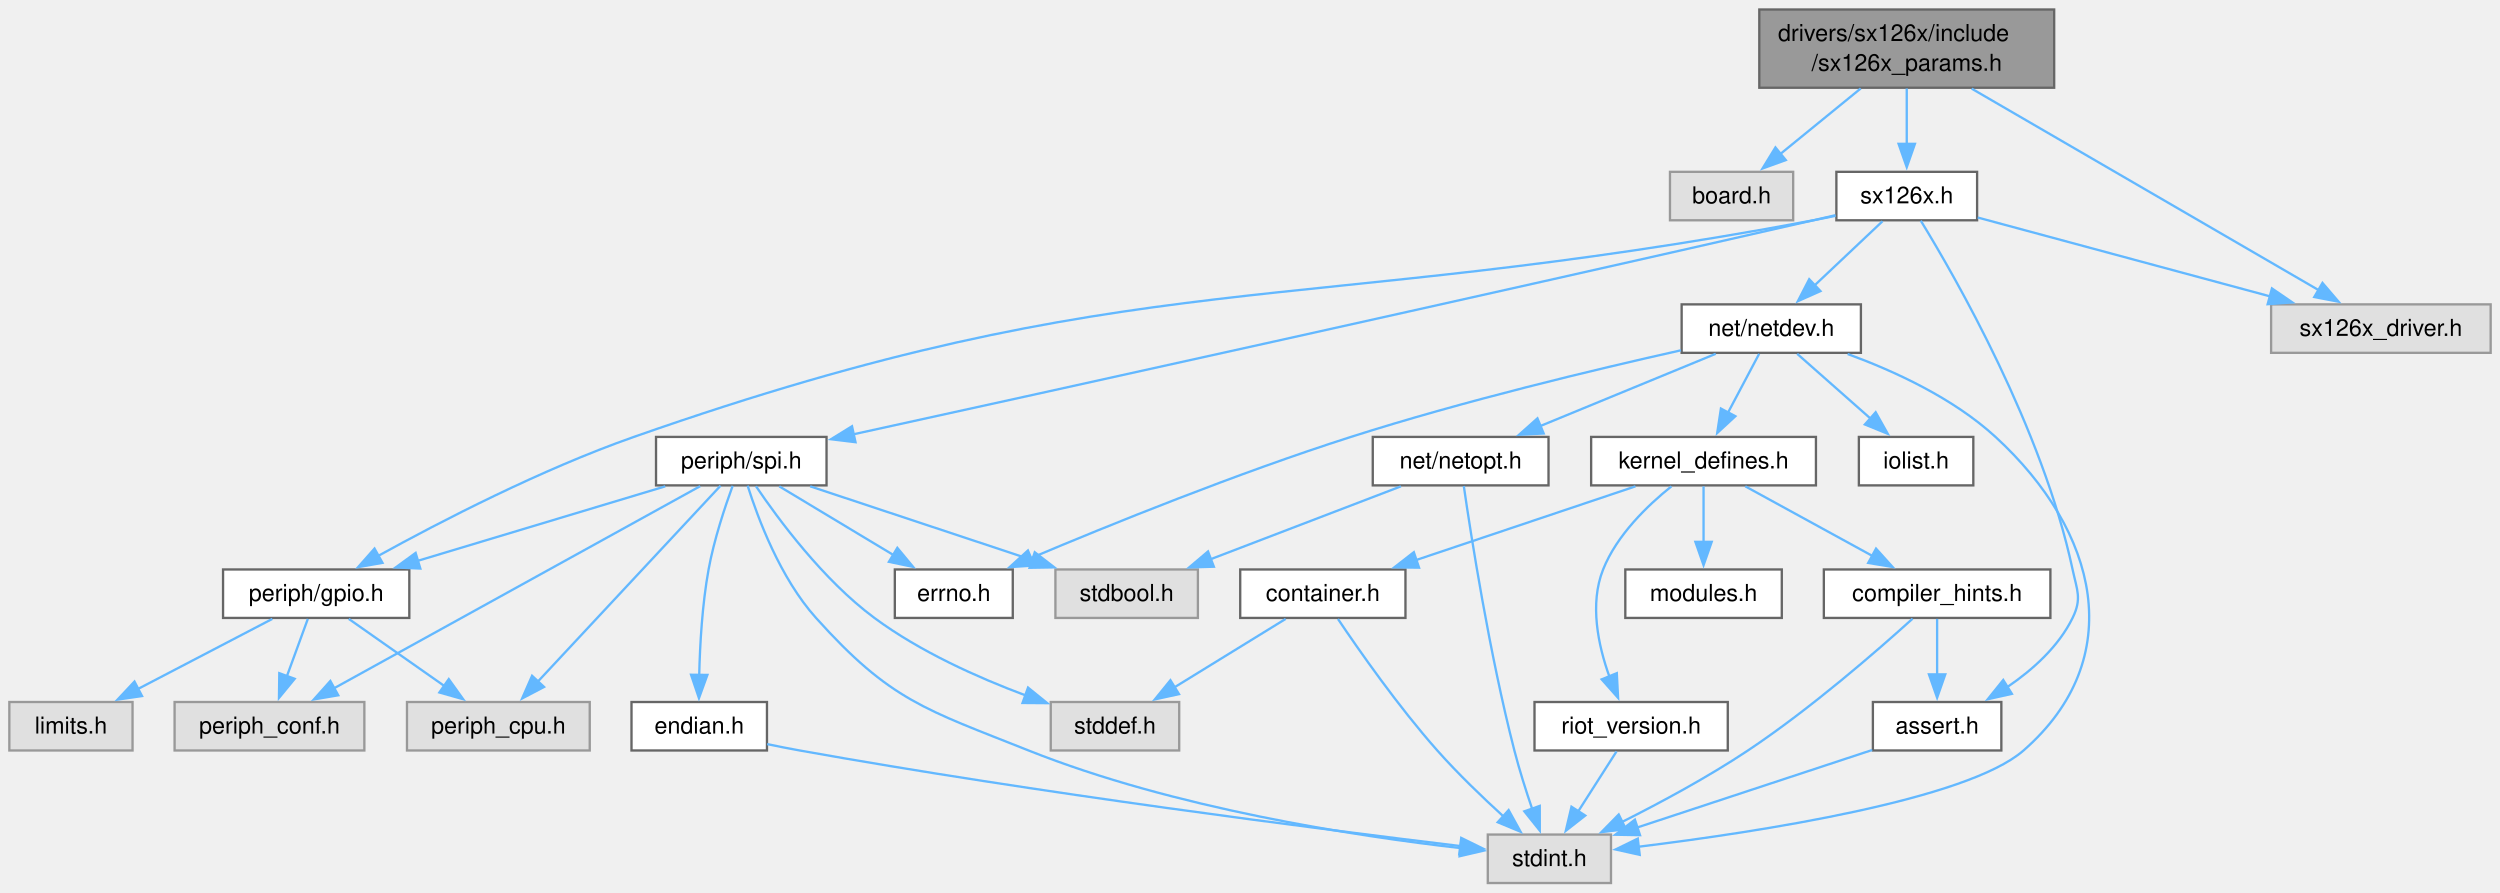
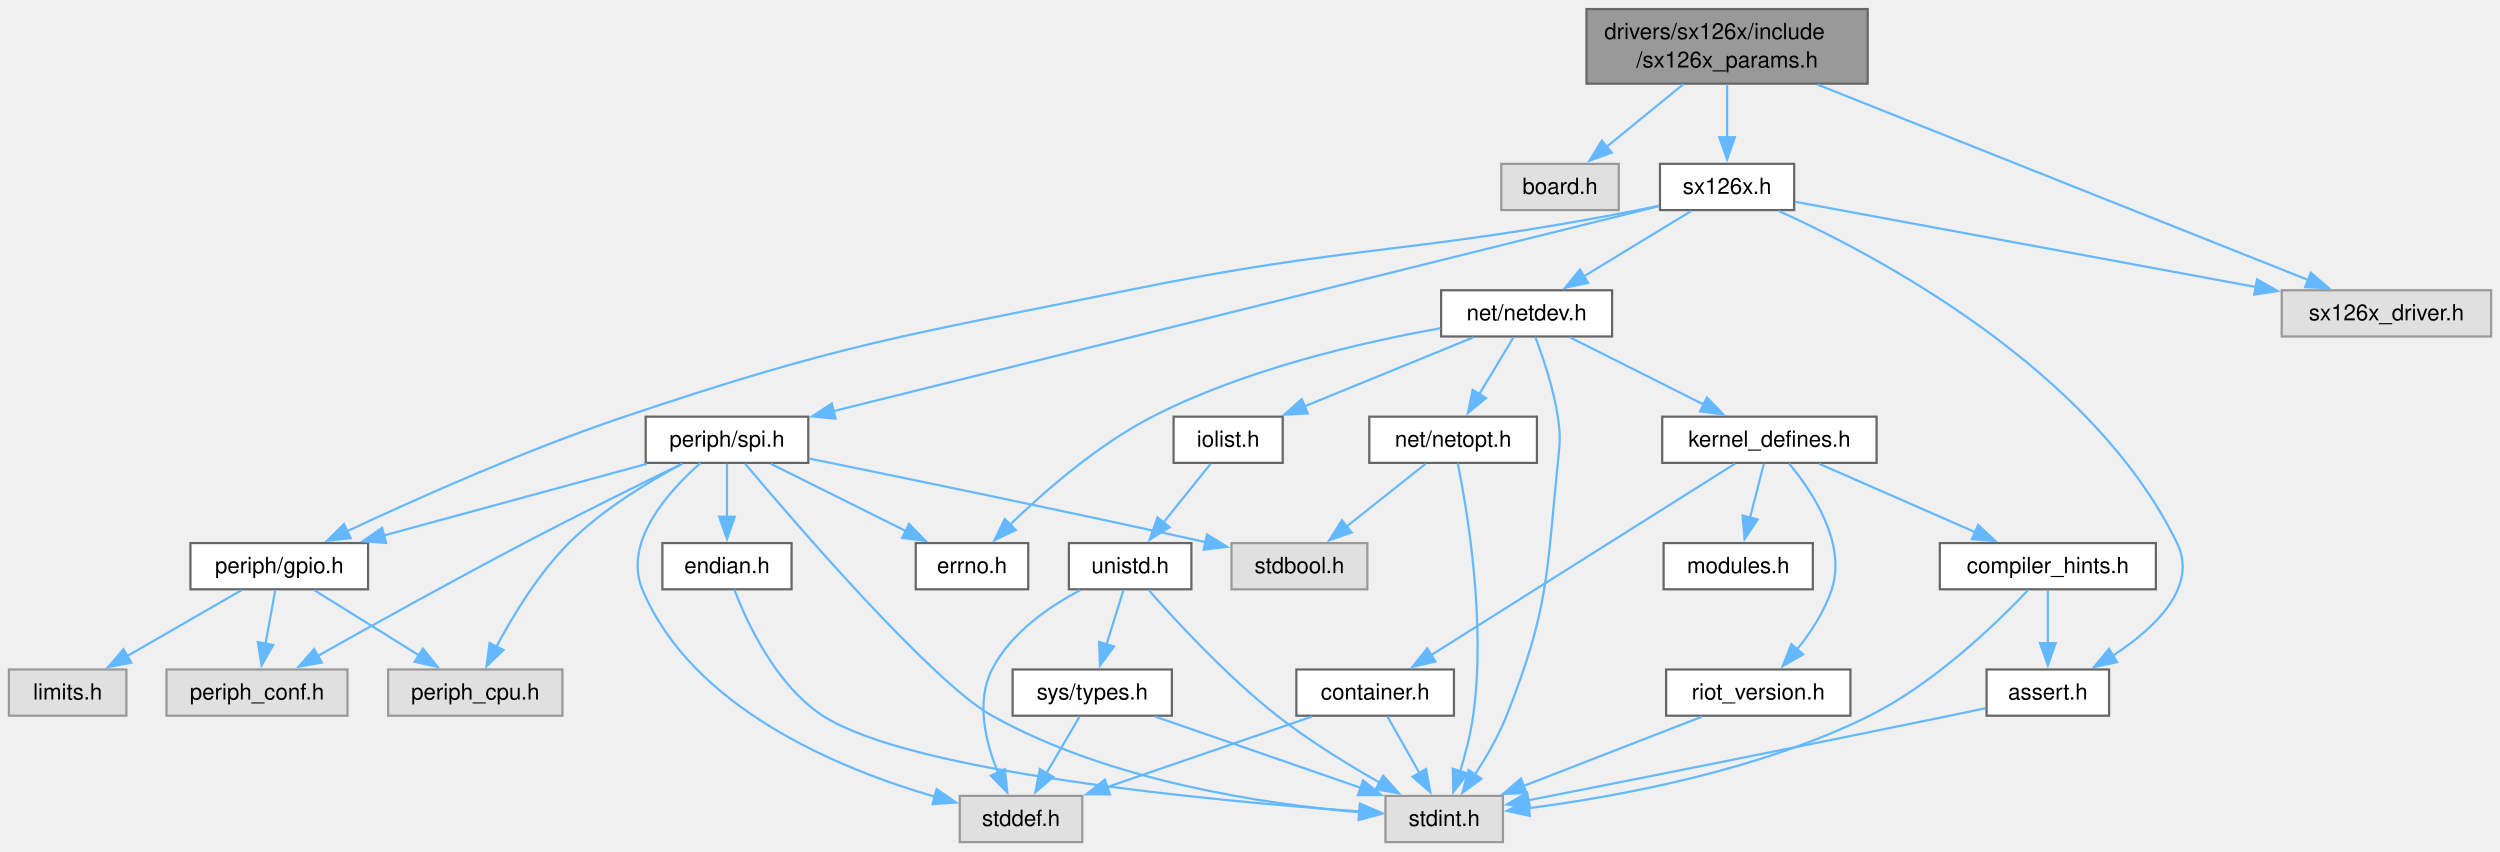
- <svg xmlns="http://www.w3.org/2000/svg" xmlns:xlink="http://www.w3.org/1999/xlink" width="1070pt" height="382pt" viewBox="0.00 0.00 1070.38 382.00">
+ <svg xmlns="http://www.w3.org/2000/svg" xmlns:xlink="http://www.w3.org/1999/xlink" width="1122pt" height="382pt" viewBox="0.00 0.00 1122.38 382.00">
  <g id="graph0" class="graph" transform="scale(1 1) rotate(0) translate(4 378)">
    <g id="Node000001" class="node">
      <g id="a_Node000001">
        <a xlink:title="Default configuration.">
-           <polygon fill="#999999" stroke="#666666" points="875.5,-374 749.25,-374 749.25,-340.5 875.5,-340.5 875.5,-374" />
-           <text text-anchor="start" x="757.25" y="-360.5" font-family="Helvetica,sans-Serif" font-size="10.00">drivers/sx126x/include</text>
-           <text text-anchor="middle" x="812.38" y="-347.75" font-family="Helvetica,sans-Serif" font-size="10.00">/sx126x_params.h</text>
+           <polygon fill="#999999" stroke="#666666" points="834.5,-374 708.25,-374 708.25,-340.5 834.5,-340.5 834.5,-374" />
+           <text text-anchor="start" x="716.25" y="-360.5" font-family="Helvetica,sans-Serif" font-size="10.00">drivers/sx126x/include</text>
+           <text text-anchor="middle" x="771.38" y="-347.75" font-family="Helvetica,sans-Serif" font-size="10.00">/sx126x_params.h</text>
        </a>
      </g>
    </g>
    <g id="Node000002" class="node">
      <g id="a_Node000002">
        <a xlink:title=" ">
-           <polygon fill="#e0e0e0" stroke="#999999" points="763.75,-304.5 711,-304.5 711,-283.75 763.75,-283.75 763.75,-304.5" />
-           <text text-anchor="middle" x="737.38" y="-291" font-family="Helvetica,sans-Serif" font-size="10.00">board.h</text>
+           <polygon fill="#e0e0e0" stroke="#999999" points="722.75,-304.5 670,-304.5 670,-283.75 722.75,-283.75 722.75,-304.5" />
+           <text text-anchor="middle" x="696.38" y="-291" font-family="Helvetica,sans-Serif" font-size="10.00">board.h</text>
        </a>
      </g>
    </g>
    <g id="edge1_Node000001_Node000002" class="edge">
      <g id="a_edge1_Node000001_Node000002">
        <a xlink:title=" ">
-           <path fill="none" stroke="#63b8ff" d="M792.67,-340.19C782.06,-331.55 768.98,-320.88 758.21,-312.1" />
-           <polygon fill="#63b8ff" stroke="#63b8ff" points="760.59,-309.53 750.62,-305.92 756.16,-314.95 760.59,-309.53" />
+           <path fill="none" stroke="#63b8ff" d="M751.67,-340.19C741.06,-331.55 727.98,-320.88 717.21,-312.1" />
+           <polygon fill="#63b8ff" stroke="#63b8ff" points="719.59,-309.53 709.62,-305.92 715.16,-314.95 719.59,-309.53" />
        </a>
      </g>
    </g>
    <g id="Node000003" class="node">
      <g id="a_Node000003">
        <a xlink:href="sx126x_8h.html" target="_top" xlink:title=" ">
-           <polygon fill="white" stroke="#666666" points="842.5,-304.5 782.25,-304.5 782.25,-283.75 842.5,-283.75 842.5,-304.5" />
-           <text text-anchor="middle" x="812.38" y="-291" font-family="Helvetica,sans-Serif" font-size="10.00">sx126x.h</text>
+           <polygon fill="white" stroke="#666666" points="801.5,-304.5 741.25,-304.5 741.25,-283.75 801.5,-283.75 801.5,-304.5" />
+           <text text-anchor="middle" x="771.38" y="-291" font-family="Helvetica,sans-Serif" font-size="10.00">sx126x.h</text>
        </a>
      </g>
    </g>
    <g id="edge2_Node000001_Node000003" class="edge">
      <g id="a_edge2_Node000001_Node000003">
        <a xlink:title=" ">
-           <path fill="none" stroke="#63b8ff" d="M812.38,-340.19C812.38,-332.85 812.38,-324.07 812.38,-316.21" />
-           <polygon fill="#63b8ff" stroke="#63b8ff" points="815.88,-316.48 812.38,-306.48 808.88,-316.48 815.88,-316.48" />
+           <path fill="none" stroke="#63b8ff" d="M771.38,-340.19C771.38,-332.85 771.38,-324.07 771.38,-316.21" />
+           <polygon fill="#63b8ff" stroke="#63b8ff" points="774.88,-316.48 771.38,-306.48 767.88,-316.48 774.88,-316.48" />
        </a>
      </g>
    </g>
    <g id="Node000006" class="node">
      <g id="a_Node000006">
        <a xlink:title=" ">
-           <polygon fill="#e0e0e0" stroke="#999999" points="1062.38,-247.75 968.38,-247.75 968.38,-227 1062.38,-227 1062.38,-247.75" />
-           <text text-anchor="middle" x="1015.38" y="-234.25" font-family="Helvetica,sans-Serif" font-size="10.00">sx126x_driver.h</text>
-         </a>
-       </g>
-     </g>
-     <g id="edge37_Node000001_Node000006" class="edge">
-       <g id="a_edge37_Node000001_Node000006">
-         <a xlink:title=" ">
-           <path fill="none" stroke="#63b8ff" d="M840.18,-340.11C879.45,-317.3 950.66,-275.95 989.09,-253.64" />
-           <polygon fill="#63b8ff" stroke="#63b8ff" points="990.37,-256.94 997.26,-248.9 986.85,-250.89 990.37,-256.94" />
+           <polygon fill="#e0e0e0" stroke="#999999" points="1114.38,-247.75 1020.38,-247.75 1020.38,-227 1114.38,-227 1114.38,-247.75" />
+           <text text-anchor="middle" x="1067.38" y="-234.25" font-family="Helvetica,sans-Serif" font-size="10.00">sx126x_driver.h</text>
+         </a>
+       </g>
+     </g>
+     <g id="edge43_Node000001_Node000006" class="edge">
+       <g id="a_edge43_Node000001_Node000006">
+         <a xlink:title=" ">
+           <path fill="none" stroke="#63b8ff" d="M811.91,-340.11C870.27,-316.87 977.01,-274.36 1032.22,-252.38" />
+           <polygon fill="#63b8ff" stroke="#63b8ff" points="1033.46,-255.65 1041.46,-248.7 1030.87,-249.14 1033.46,-255.65" />
        </a>
      </g>
    </g>
    <g id="Node000004" class="node">
      <g id="a_Node000004">
        <a xlink:href="assert_8h.html" target="_top" xlink:title="POSIX.1-2008 compliant version of the assert macro.">
-           <polygon fill="white" stroke="#666666" points="852.88,-77.5 797.88,-77.5 797.88,-56.75 852.88,-56.75 852.88,-77.5" />
-           <text text-anchor="middle" x="825.38" y="-64" font-family="Helvetica,sans-Serif" font-size="10.00">assert.h</text>
+           <polygon fill="white" stroke="#666666" points="942.88,-77.5 887.88,-77.5 887.88,-56.75 942.88,-56.75 942.88,-77.5" />
+           <text text-anchor="middle" x="915.38" y="-64" font-family="Helvetica,sans-Serif" font-size="10.00">assert.h</text>
        </a>
      </g>
    </g>
    <g id="edge3_Node000003_Node000004" class="edge">
      <g id="a_edge3_Node000003_Node000004">
        <a xlink:title=" ">
-           <path fill="none" stroke="#63b8ff" d="M818.38,-283.58C833.07,-259.62 870.52,-194.53 883.38,-134.25 885.3,-125.23 887.42,-121.79 883.38,-113.5 877.41,-101.27 866.39,-91.37 855.53,-83.97" />
-           <polygon fill="#63b8ff" stroke="#63b8ff" points="857.39,-81 847.05,-78.69 853.69,-86.94 857.39,-81" />
+           <path fill="none" stroke="#63b8ff" d="M794.53,-283.38C839.05,-263.2 935.56,-212.11 973.38,-134.25 982.98,-114.48 963.45,-96.04 944.52,-83.68" />
+           <polygon fill="#63b8ff" stroke="#63b8ff" points="946.48,-80.78 936.12,-78.59 942.85,-86.77 946.48,-80.78" />
        </a>
      </g>
    </g>
    <g id="edge5_Node000003_Node000006" class="edge">
      <g id="a_edge5_Node000003_Node000006">
        <a xlink:title=" ">
-           <path fill="none" stroke="#63b8ff" d="M842.77,-284.93C875.89,-276 929.31,-261.59 967.95,-251.17" />
-           <polygon fill="#63b8ff" stroke="#63b8ff" points="968.73,-254.58 977.47,-248.6 966.9,-247.82 968.73,-254.58" />
+           <path fill="none" stroke="#63b8ff" d="M801.94,-287.47C850.61,-278.47 946.56,-260.72 1008.79,-249.21" />
+           <polygon fill="#63b8ff" stroke="#63b8ff" points="1009.31,-252.67 1018.51,-247.41 1008.04,-245.79 1009.31,-252.67" />
        </a>
      </g>
    </g>
    <g id="Node000007" class="node">
      <g id="a_Node000007">
        <a xlink:href="drivers_2include_2net_2netdev_8h.html" target="_top" xlink:title="Definitions low-level network driver interface.">
-           <polygon fill="white" stroke="#666666" points="792.75,-247.75 716,-247.75 716,-227 792.75,-227 792.75,-247.75" />
-           <text text-anchor="middle" x="754.38" y="-234.25" font-family="Helvetica,sans-Serif" font-size="10.00">net/netdev.h</text>
+           <polygon fill="white" stroke="#666666" points="719.75,-247.75 643,-247.75 643,-227 719.75,-227 719.75,-247.75" />
+           <text text-anchor="middle" x="681.38" y="-234.25" font-family="Helvetica,sans-Serif" font-size="10.00">net/netdev.h</text>
        </a>
      </g>
    </g>
    <g id="edge6_Node000003_Node000007" class="edge">
      <g id="a_edge6_Node000003_Node000007">
        <a xlink:title=" ">
-           <path fill="none" stroke="#63b8ff" d="M802.01,-283.34C793.92,-275.71 782.49,-264.92 772.85,-255.82" />
-           <polygon fill="#63b8ff" stroke="#63b8ff" points="775.43,-253.44 765.76,-249.12 770.62,-258.53 775.43,-253.44" />
-         </a>
-       </g>
-     </g>
-     <g id="Node000018" class="node">
-       <g id="a_Node000018">
+           <path fill="none" stroke="#63b8ff" d="M755.28,-283.34C741.85,-275.16 722.44,-263.36 706.89,-253.9" />
+           <polygon fill="#63b8ff" stroke="#63b8ff" points="708.98,-251.07 698.62,-248.87 705.34,-257.05 708.98,-251.07" />
+         </a>
+       </g>
+     </g>
+     <g id="Node000020" class="node">
+       <g id="a_Node000020">
        <a xlink:href="drivers_2include_2periph_2gpio_8h.html" target="_top" xlink:title="Low-level GPIO peripheral driver interface definitions.">
-           <polygon fill="white" stroke="#666666" points="171.25,-134.25 91.5,-134.25 91.5,-113.5 171.25,-113.5 171.25,-134.25" />
-           <text text-anchor="middle" x="131.38" y="-120.75" font-family="Helvetica,sans-Serif" font-size="10.00">periph/gpio.h</text>
-         </a>
-       </g>
-     </g>
-     <g id="edge23_Node000003_Node000018" class="edge">
-       <g id="a_edge23_Node000003_Node000018">
-         <a xlink:title=" ">
-           <path fill="none" stroke="#63b8ff" d="M781.86,-285.68C778.67,-284.99 775.46,-284.33 772.38,-283.75 548.09,-241.66 482.7,-266.55 267.38,-191 227.79,-177.11 184.64,-154.8 157.79,-139.99" />
-           <polygon fill="#63b8ff" stroke="#63b8ff" points="159.77,-137.08 149.33,-135.26 156.35,-143.2 159.77,-137.08" />
-         </a>
-       </g>
-     </g>
-     <g id="Node000022" class="node">
-       <g id="a_Node000022">
+           <polygon fill="white" stroke="#666666" points="161.25,-134.25 81.5,-134.25 81.5,-113.5 161.25,-113.5 161.25,-134.25" />
+           <text text-anchor="middle" x="121.38" y="-120.75" font-family="Helvetica,sans-Serif" font-size="10.00">periph/gpio.h</text>
+         </a>
+       </g>
+     </g>
+     <g id="edge29_Node000003_Node000020" class="edge">
+       <g id="a_edge29_Node000003_Node000020">
+         <a xlink:title=" ">
+           <path fill="none" stroke="#63b8ff" d="M740.85,-285.72C737.66,-285.02 734.46,-284.35 731.38,-283.75 630.26,-263.98 603.33,-268.32 502.38,-247.75 400.9,-227.08 374.53,-224.03 276.38,-191 231.98,-176.06 182.48,-153.94 151.63,-139.47" />
+           <polygon fill="#63b8ff" stroke="#63b8ff" points="153.44,-136.45 142.9,-135.34 150.45,-142.78 153.44,-136.45" />
+         </a>
+       </g>
+     </g>
+     <g id="Node000024" class="node">
+       <g id="a_Node000024">
        <a xlink:href="spi_8h.html" target="_top" xlink:title="Low-level SPI peripheral driver interface definition.">
-           <polygon fill="white" stroke="#666666" points="349.88,-191 276.88,-191 276.88,-170.25 349.88,-170.25 349.88,-191" />
-           <text text-anchor="middle" x="313.38" y="-177.5" font-family="Helvetica,sans-Serif" font-size="10.00">periph/spi.h</text>
-         </a>
-       </g>
-     </g>
-     <g id="edge27_Node000003_Node000022" class="edge">
-       <g id="a_edge27_Node000003_Node000022">
-         <a xlink:title=" ">
-           <path fill="none" stroke="#63b8ff" d="M781.81,-285.92C778.62,-285.18 775.43,-284.45 772.38,-283.75 622.63,-249.54 445.06,-210.45 361.46,-192.14" />
-           <polygon fill="#63b8ff" stroke="#63b8ff" points="362.29,-188.74 351.77,-190.01 360.79,-195.57 362.29,-188.74" />
+           <polygon fill="white" stroke="#666666" points="358.88,-191 285.88,-191 285.88,-170.25 358.88,-170.25 358.88,-191" />
+           <text text-anchor="middle" x="322.38" y="-177.5" font-family="Helvetica,sans-Serif" font-size="10.00">periph/spi.h</text>
+         </a>
+       </g>
+     </g>
+     <g id="edge33_Node000003_Node000024" class="edge">
+       <g id="a_edge33_Node000003_Node000024">
+         <a xlink:title=" ">
+           <path fill="none" stroke="#63b8ff" d="M740.87,-285.55C664.13,-266.49 462.63,-216.45 370.09,-193.47" />
+           <polygon fill="#63b8ff" stroke="#63b8ff" points="371.11,-190.12 360.56,-191.11 369.42,-196.92 371.11,-190.12" />
        </a>
      </g>
    </g>
    <g id="Node000005" class="node">
      <g id="a_Node000005">
        <a xlink:title=" ">
-           <polygon fill="#e0e0e0" stroke="#999999" points="685.75,-20.75 633,-20.75 633,0 685.75,0 685.75,-20.75" />
-           <text text-anchor="middle" x="659.38" y="-7.25" font-family="Helvetica,sans-Serif" font-size="10.00">stdint.h</text>
+           <polygon fill="#e0e0e0" stroke="#999999" points="670.75,-20.75 618,-20.75 618,0 670.75,0 670.75,-20.75" />
+           <text text-anchor="middle" x="644.38" y="-7.25" font-family="Helvetica,sans-Serif" font-size="10.00">stdint.h</text>
        </a>
      </g>
    </g>
    <g id="edge4_Node000004_Node000005" class="edge">
      <g id="a_edge4_Node000004_Node000005">
        <a xlink:title=" ">
-           <path fill="none" stroke="#63b8ff" d="M797.59,-56.96C769.97,-47.85 727.42,-33.82 696.83,-23.73" />
-           <polygon fill="#63b8ff" stroke="#63b8ff" points="698.18,-20.49 687.59,-20.68 695.99,-27.14 698.18,-20.49" />
+           <path fill="none" stroke="#63b8ff" d="M887.45,-60.12C882.12,-58.99 876.58,-57.82 871.38,-56.75 804.89,-43.02 727.32,-27.66 682.23,-18.79" />
+           <polygon fill="#63b8ff" stroke="#63b8ff" points="682.93,-15.36 672.44,-16.87 681.58,-22.23 682.93,-15.36" />
        </a>
      </g>
    </g>
    <g id="edge7_Node000007_Node000005" class="edge">
      <g id="a_edge7_Node000007_Node000005">
        <a xlink:title=" ">
-           <path fill="none" stroke="#63b8ff" d="M787.06,-226.5C807.11,-219.18 832.32,-207.58 850.38,-191 894.5,-150.48 907.48,-96.17 862.38,-56.75 838.16,-35.59 749.36,-21.91 697.58,-15.54" />
-           <polygon fill="#63b8ff" stroke="#63b8ff" points="698.05,-12.07 687.7,-14.37 697.22,-19.02 698.05,-12.07" />
+           <path fill="none" stroke="#63b8ff" d="M685.24,-226.83C688.68,-217.78 693.46,-203.72 695.38,-191 696.75,-181.88 696.3,-179.43 695.38,-170.25 690.24,-119.04 691.29,-104.62 672.38,-56.75 668.73,-47.53 663.24,-38.09 658.08,-30.22" />
+           <polygon fill="#63b8ff" stroke="#63b8ff" points="661.09,-28.42 652.53,-22.18 655.33,-32.4 661.09,-28.42" />
        </a>
      </g>
    </g>
    <g id="Node000008" class="node">
      <g id="a_Node000008">
        <a xlink:href="errno_8h.html" target="_top" xlink:title=" ">
-           <polygon fill="white" stroke="#666666" points="429.62,-134.25 379.12,-134.25 379.12,-113.5 429.62,-113.5 429.62,-134.25" />
-           <text text-anchor="middle" x="404.38" y="-120.75" font-family="Helvetica,sans-Serif" font-size="10.00">errno.h</text>
+           <polygon fill="white" stroke="#666666" points="457.62,-134.25 407.12,-134.25 407.12,-113.5 457.62,-113.5 457.62,-134.25" />
+           <text text-anchor="middle" x="432.38" y="-120.75" font-family="Helvetica,sans-Serif" font-size="10.00">errno.h</text>
        </a>
      </g>
    </g>
    <g id="edge8_Node000007_Node000008" class="edge">
      <g id="a_edge8_Node000007_Node000008">
        <a xlink:title=" ">
-           <path fill="none" stroke="#63b8ff" d="M715.71,-228.09C678.99,-219.88 622.42,-206.34 574.38,-191 525.78,-175.49 471.04,-153.32 437.12,-139.01" />
-           <polygon fill="#63b8ff" stroke="#63b8ff" points="438.84,-135.94 428.27,-135.25 436.11,-142.38 438.84,-135.94" />
+           <path fill="none" stroke="#63b8ff" d="M642.67,-230.68C607.49,-224.43 554.9,-212.31 513.38,-191 488.8,-178.39 464.83,-157.41 449.42,-142.47" />
+           <polygon fill="#63b8ff" stroke="#63b8ff" points="452.03,-140.12 442.47,-135.54 447.08,-145.08 452.03,-140.12" />
        </a>
      </g>
    </g>
    <g id="Node000009" class="node">
      <g id="a_Node000009">
        <a xlink:href="iolist_8h.html" target="_top" xlink:title="iolist scatter / gather IO">
-           <polygon fill="white" stroke="#666666" points="840.88,-191 791.88,-191 791.88,-170.25 840.88,-170.25 840.88,-191" />
-           <text text-anchor="middle" x="816.38" y="-177.5" font-family="Helvetica,sans-Serif" font-size="10.00">iolist.h</text>
+           <polygon fill="white" stroke="#666666" points="571.88,-191 522.88,-191 522.88,-170.25 571.88,-170.25 571.88,-191" />
+           <text text-anchor="middle" x="547.38" y="-177.5" font-family="Helvetica,sans-Serif" font-size="10.00">iolist.h</text>
        </a>
      </g>
    </g>
    <g id="edge9_Node000007_Node000009" class="edge">
      <g id="a_edge9_Node000007_Node000009">
        <a xlink:title=" ">
-           <path fill="none" stroke="#63b8ff" d="M765.46,-226.59C774.19,-218.88 786.57,-207.95 796.94,-198.79" />
-           <polygon fill="#63b8ff" stroke="#63b8ff" points="799.07,-201.57 804.25,-192.33 794.44,-196.33 799.07,-201.57" />
+           <path fill="none" stroke="#63b8ff" d="M657.42,-226.59C636.36,-217.98 605.47,-205.36 581.77,-195.68" />
+           <polygon fill="#63b8ff" stroke="#63b8ff" points="583.11,-192.44 572.53,-191.9 580.46,-198.92 583.11,-192.44" />
+         </a>
+       </g>
+     </g>
+     <g id="Node000013" class="node">
+       <g id="a_Node000013">
+         <a xlink:href="netopt_8h.html" target="_top" xlink:title="Definition of global configuration options.">
+           <polygon fill="white" stroke="#666666" points="686,-191 610.75,-191 610.75,-170.25 686,-170.25 686,-191" />
+           <text text-anchor="middle" x="648.38" y="-177.5" font-family="Helvetica,sans-Serif" font-size="10.00">net/netopt.h</text>
+         </a>
+       </g>
+     </g>
+     <g id="edge16_Node000007_Node000013" class="edge">
+       <g id="a_edge16_Node000007_Node000013">
+         <a xlink:title=" ">
+           <path fill="none" stroke="#63b8ff" d="M675.48,-226.59C671.2,-219.5 665.29,-209.69 660.08,-201.04" />
+           <polygon fill="#63b8ff" stroke="#63b8ff" points="663.16,-199.38 655,-192.62 657.17,-203 663.16,-199.38" />
+         </a>
+       </g>
+     </g>
+     <g id="Node000015" class="node">
+       <g id="a_Node000015">
+         <a xlink:href="kernel__defines_8h.html" target="_top" xlink:title="Common macros and compiler attributes/pragmas configuration.">
+           <polygon fill="white" stroke="#666666" points="838.5,-191 742.25,-191 742.25,-170.25 838.5,-170.25 838.5,-191" />
+           <text text-anchor="middle" x="790.38" y="-177.5" font-family="Helvetica,sans-Serif" font-size="10.00">kernel_defines.h</text>
+         </a>
+       </g>
+     </g>
+     <g id="edge19_Node000007_Node000015" class="edge">
+       <g id="a_edge19_Node000007_Node000015">
+         <a xlink:title=" ">
+           <path fill="none" stroke="#63b8ff" d="M700.86,-226.59C717.52,-218.22 741.76,-206.04 760.81,-196.47" />
+           <polygon fill="#63b8ff" stroke="#63b8ff" points="762.34,-199.62 769.7,-192.01 759.2,-193.37 762.34,-199.62" />
        </a>
      </g>
    </g>
    <g id="Node000010" class="node">
      <g id="a_Node000010">
-         <a xlink:href="netopt_8h.html" target="_top" xlink:title="Definition of global configuration options.">
-           <polygon fill="white" stroke="#666666" points="659,-191 583.75,-191 583.75,-170.25 659,-170.25 659,-191" />
-           <text text-anchor="middle" x="621.38" y="-177.5" font-family="Helvetica,sans-Serif" font-size="10.00">net/netopt.h</text>
-         </a>
-       </g>
-     </g>
-     <g id="edge10_Node000007_Node000010" class="edge">
-       <g id="a_edge10_Node000007_Node000010">
-         <a xlink:title=" ">
-           <path fill="none" stroke="#63b8ff" d="M730.6,-226.59C709.7,-217.98 679.04,-205.36 655.52,-195.68" />
-           <polygon fill="#63b8ff" stroke="#63b8ff" points="656.93,-192.47 646.35,-191.9 654.26,-198.95 656.93,-192.47" />
+         <a xlink:href="unistd_8h_source.html" target="_top" xlink:title=" ">
+           <polygon fill="white" stroke="#666666" points="530.88,-134.25 475.88,-134.25 475.88,-113.5 530.88,-113.5 530.88,-134.25" />
+           <text text-anchor="middle" x="503.38" y="-120.75" font-family="Helvetica,sans-Serif" font-size="10.00">unistd.h</text>
+         </a>
+       </g>
+     </g>
+     <g id="edge10_Node000009_Node000010" class="edge">
+       <g id="a_edge10_Node000009_Node000010">
+         <a xlink:title=" ">
+           <path fill="none" stroke="#63b8ff" d="M539.51,-169.84C533.63,-162.52 525.41,-152.29 518.3,-143.44" />
+           <polygon fill="#63b8ff" stroke="#63b8ff" points="521.11,-141.36 512.12,-135.76 515.66,-145.75 521.11,-141.36" />
+         </a>
+       </g>
+     </g>
+     <g id="edge12_Node000010_Node000005" class="edge">
+       <g id="a_edge12_Node000010_Node000005">
+         <a xlink:title=" ">
+           <path fill="none" stroke="#63b8ff" d="M511.7,-113.16C523.62,-99.58 546.66,-74.57 569.38,-56.75 583.73,-45.49 601.09,-34.82 615.49,-26.66" />
+           <polygon fill="#63b8ff" stroke="#63b8ff" points="616.99,-29.83 624.05,-21.93 613.6,-23.71 616.99,-29.83" />
+         </a>
+       </g>
+     </g>
+     <g id="Node000011" class="node">
+       <g id="a_Node000011">
+         <a xlink:title=" ">
+           <polygon fill="#e0e0e0" stroke="#999999" points="481.88,-20.75 426.88,-20.75 426.88,0 481.88,0 481.88,-20.75" />
+           <text text-anchor="middle" x="454.38" y="-7.25" font-family="Helvetica,sans-Serif" font-size="10.00">stddef.h</text>
+         </a>
+       </g>
+     </g>
+     <g id="edge11_Node000010_Node000011" class="edge">
+       <g id="a_edge11_Node000010_Node000011">
+         <a xlink:title=" ">
+           <path fill="none" stroke="#63b8ff" d="M481,-113.14C466.82,-105.65 449.64,-93.8 441.38,-77.5 434.01,-62.99 438.49,-44.73 444.11,-31.08" />
+           <polygon fill="#63b8ff" stroke="#63b8ff" points="447.17,-32.79 448.23,-22.25 440.83,-29.83 447.17,-32.79" />
        </a>
      </g>
    </g>
    <g id="Node000012" class="node">
      <g id="a_Node000012">
-         <a xlink:href="kernel__defines_8h.html" target="_top" xlink:title="Common macros and compiler attributes/pragmas configuration.">
-           <polygon fill="white" stroke="#666666" points="773.5,-191 677.25,-191 677.25,-170.25 773.5,-170.25 773.5,-191" />
-           <text text-anchor="middle" x="725.38" y="-177.5" font-family="Helvetica,sans-Serif" font-size="10.00">kernel_defines.h</text>
-         </a>
-       </g>
-     </g>
-     <g id="edge13_Node000007_Node000012" class="edge">
-       <g id="a_edge13_Node000007_Node000012">
-         <a xlink:title=" ">
-           <path fill="none" stroke="#63b8ff" d="M749.19,-226.59C745.48,-219.58 740.36,-209.91 735.81,-201.33" />
-           <polygon fill="#63b8ff" stroke="#63b8ff" points="739,-199.86 731.22,-192.67 732.81,-203.14 739,-199.86" />
-         </a>
-       </g>
-     </g>
-     <g id="edge11_Node000010_Node000005" class="edge">
-       <g id="a_edge11_Node000010_Node000005">
-         <a xlink:title=" ">
-           <path fill="none" stroke="#63b8ff" d="M622.73,-169.97C625.76,-149.11 633.65,-98.36 644.38,-56.75 646.52,-48.43 649.38,-39.41 652.04,-31.62" />
-           <polygon fill="#63b8ff" stroke="#63b8ff" points="655.25,-33.02 655.27,-22.43 648.65,-30.7 655.25,-33.02" />
-         </a>
-       </g>
-     </g>
-     <g id="Node000011" class="node">
-       <g id="a_Node000011">
-         <a xlink:title=" ">
-           <polygon fill="#e0e0e0" stroke="#999999" points="508.88,-134.25 447.88,-134.25 447.88,-113.5 508.88,-113.5 508.88,-134.25" />
-           <text text-anchor="middle" x="478.38" y="-120.75" font-family="Helvetica,sans-Serif" font-size="10.00">stdbool.h</text>
-         </a>
-       </g>
-     </g>
-     <g id="edge12_Node000010_Node000011" class="edge">
-       <g id="a_edge12_Node000010_Node000011">
-         <a xlink:title=" ">
-           <path fill="none" stroke="#63b8ff" d="M595.81,-169.84C573.14,-161.16 539.78,-148.38 514.4,-138.67" />
-           <polygon fill="#63b8ff" stroke="#63b8ff" points="515.72,-135.43 505.13,-135.12 513.22,-141.96 515.72,-135.43" />
-         </a>
-       </g>
-     </g>
-     <g id="Node000013" class="node">
-       <g id="a_Node000013">
-         <a xlink:href="modules_8h.html" target="_top" xlink:title="Common macros and compiler attributes/pragmas configuration.">
-           <polygon fill="white" stroke="#666666" points="758.88,-134.25 691.88,-134.25 691.88,-113.5 758.88,-113.5 758.88,-134.25" />
-           <text text-anchor="middle" x="725.38" y="-120.75" font-family="Helvetica,sans-Serif" font-size="10.00">modules.h</text>
-         </a>
-       </g>
-     </g>
-     <g id="edge14_Node000012_Node000013" class="edge">
-       <g id="a_edge14_Node000012_Node000013">
-         <a xlink:title=" ">
-           <path fill="none" stroke="#63b8ff" d="M725.38,-169.84C725.38,-163.22 725.38,-154.22 725.38,-146.02" />
-           <polygon fill="#63b8ff" stroke="#63b8ff" points="728.88,-146.09 725.38,-136.09 721.88,-146.09 728.88,-146.09" />
+         <a xlink:href="cpu_2avr8__common_2avr__libc__extra_2include_2sys_2types_8h_source.html" target="_top" xlink:title=" ">
+           <polygon fill="white" stroke="#666666" points="522.12,-77.5 450.62,-77.5 450.62,-56.75 522.12,-56.75 522.12,-77.5" />
+           <text text-anchor="middle" x="486.38" y="-64" font-family="Helvetica,sans-Serif" font-size="10.00">sys/types.h</text>
+         </a>
+       </g>
+     </g>
+     <g id="edge13_Node000010_Node000012" class="edge">
+       <g id="a_edge13_Node000010_Node000012">
+         <a xlink:title=" ">
+           <path fill="none" stroke="#63b8ff" d="M500.34,-113.09C498.23,-106.31 495.36,-97.05 492.76,-88.69" />
+           <polygon fill="#63b8ff" stroke="#63b8ff" points="496.14,-87.79 489.84,-79.27 489.46,-89.86 496.14,-87.79" />
+         </a>
+       </g>
+     </g>
+     <g id="edge14_Node000012_Node000005" class="edge">
+       <g id="a_edge14_Node000012_Node000005">
+         <a xlink:title=" ">
+           <path fill="none" stroke="#63b8ff" d="M514.62,-56.34C540.4,-47.4 578.69,-34.14 607,-24.33" />
+           <polygon fill="#63b8ff" stroke="#63b8ff" points="607.96,-27.7 616.26,-21.12 605.66,-21.09 607.96,-27.7" />
+         </a>
+       </g>
+     </g>
+     <g id="edge15_Node000012_Node000011" class="edge">
+       <g id="a_edge15_Node000012_Node000011">
+         <a xlink:title=" ">
+           <path fill="none" stroke="#63b8ff" d="M480.65,-56.34C476.51,-49.25 470.78,-39.44 465.72,-30.79" />
+           <polygon fill="#63b8ff" stroke="#63b8ff" points="468.88,-29.25 460.81,-22.39 462.83,-32.78 468.88,-29.25" />
+         </a>
+       </g>
+     </g>
+     <g id="edge17_Node000013_Node000005" class="edge">
+       <g id="a_edge17_Node000013_Node000005">
+         <a xlink:title=" ">
+           <path fill="none" stroke="#63b8ff" d="M650.46,-170.02C654.66,-149.26 663.26,-98.69 657.38,-56.75 656.21,-48.44 653.9,-39.52 651.54,-31.81" />
+           <polygon fill="#63b8ff" stroke="#63b8ff" points="654.89,-30.78 648.44,-22.38 648.24,-32.97 654.89,-30.78" />
        </a>
      </g>
    </g>
    <g id="Node000014" class="node">
      <g id="a_Node000014">
-         <a xlink:href="riot__version_8h.html" target="_top" xlink:title="Common macros and compiler attributes/pragmas configuration.">
-           <polygon fill="white" stroke="#666666" points="735.75,-77.5 653,-77.5 653,-56.75 735.75,-56.75 735.75,-77.5" />
-           <text text-anchor="middle" x="694.38" y="-64" font-family="Helvetica,sans-Serif" font-size="10.00">riot_version.h</text>
-         </a>
-       </g>
-     </g>
-     <g id="edge15_Node000012_Node000014" class="edge">
-       <g id="a_edge15_Node000012_Node000014">
-         <a xlink:title=" ">
-           <path fill="none" stroke="#63b8ff" d="M711.63,-169.84C701.4,-161.66 688.24,-148.97 682.38,-134.25 676.49,-119.5 680.26,-101.74 685.08,-88.34" />
-           <polygon fill="#63b8ff" stroke="#63b8ff" points="688.24,-89.85 688.79,-79.27 681.76,-87.2 688.24,-89.85" />
-         </a>
-       </g>
-     </g>
-     <g id="Node000015" class="node">
-       <g id="a_Node000015">
-         <a xlink:href="compiler__hints_8h.html" target="_top" xlink:title="Common macros and compiler attributes/pragmas configuration.">
-           <polygon fill="white" stroke="#666666" points="873.88,-134.25 776.88,-134.25 776.88,-113.5 873.88,-113.5 873.88,-134.25" />
-           <text text-anchor="middle" x="825.38" y="-120.75" font-family="Helvetica,sans-Serif" font-size="10.00">compiler_hints.h</text>
-         </a>
-       </g>
-     </g>
-     <g id="edge17_Node000012_Node000015" class="edge">
-       <g id="a_edge17_Node000012_Node000015">
-         <a xlink:title=" ">
-           <path fill="none" stroke="#63b8ff" d="M743.25,-169.84C758.47,-161.51 780.57,-149.41 798.01,-139.86" />
-           <polygon fill="#63b8ff" stroke="#63b8ff" points="799.23,-143.18 806.32,-135.31 795.87,-137.04 799.23,-143.18" />
+         <a xlink:title=" ">
+           <polygon fill="#e0e0e0" stroke="#999999" points="609.88,-134.25 548.88,-134.25 548.88,-113.5 609.88,-113.5 609.88,-134.25" />
+           <text text-anchor="middle" x="579.38" y="-120.75" font-family="Helvetica,sans-Serif" font-size="10.00">stdbool.h</text>
+         </a>
+       </g>
+     </g>
+     <g id="edge18_Node000013_Node000014" class="edge">
+       <g id="a_edge18_Node000013_Node000014">
+         <a xlink:title=" ">
+           <path fill="none" stroke="#63b8ff" d="M636.04,-169.84C626.13,-161.97 611.99,-150.75 600.31,-141.49" />
+           <polygon fill="#63b8ff" stroke="#63b8ff" points="602.8,-138.99 592.79,-135.52 598.45,-144.48 602.8,-138.99" />
        </a>
      </g>
    </g>
    <g id="Node000016" class="node">
      <g id="a_Node000016">
-         <a xlink:href="container_8h.html" target="_top" xlink:title="Common macros and compiler attributes/pragmas configuration.">
-           <polygon fill="white" stroke="#666666" points="597.75,-134.25 527,-134.25 527,-113.5 597.75,-113.5 597.75,-134.25" />
-           <text text-anchor="middle" x="562.38" y="-120.75" font-family="Helvetica,sans-Serif" font-size="10.00">container.h</text>
-         </a>
-       </g>
-     </g>
-     <g id="edge20_Node000012_Node000016" class="edge">
-       <g id="a_edge20_Node000012_Node000016">
-         <a xlink:title=" ">
-           <path fill="none" stroke="#63b8ff" d="M696.23,-169.84C670.01,-161.03 631.23,-148 602.16,-138.24" />
-           <polygon fill="#63b8ff" stroke="#63b8ff" points="603.57,-135.02 592.97,-135.15 601.34,-141.65 603.57,-135.02" />
-         </a>
-       </g>
-     </g>
-     <g id="edge16_Node000014_Node000005" class="edge">
-       <g id="a_edge16_Node000014_Node000005">
-         <a xlink:title=" ">
-           <path fill="none" stroke="#63b8ff" d="M688.12,-56.34C683.54,-49.17 677.18,-39.23 671.61,-30.51" />
-           <polygon fill="#63b8ff" stroke="#63b8ff" points="674.73,-28.89 666.39,-22.35 668.83,-32.66 674.73,-28.89" />
-         </a>
-       </g>
-     </g>
-     <g id="edge18_Node000015_Node000004" class="edge">
-       <g id="a_edge18_Node000015_Node000004">
-         <a xlink:title=" ">
-           <path fill="none" stroke="#63b8ff" d="M825.38,-113.09C825.38,-106.47 825.38,-97.47 825.38,-89.27" />
-           <polygon fill="#63b8ff" stroke="#63b8ff" points="828.88,-89.34 825.38,-79.34 821.88,-89.34 828.88,-89.34" />
-         </a>
-       </g>
-     </g>
-     <g id="edge19_Node000015_Node000005" class="edge">
-       <g id="a_edge19_Node000015_Node000005">
-         <a xlink:title=" ">
-           <path fill="none" stroke="#63b8ff" d="M814.89,-113.19C799.92,-99.63 771.27,-74.66 744.38,-56.75 727.24,-45.34 706.94,-34.42 690.48,-26.15" />
-           <polygon fill="#63b8ff" stroke="#63b8ff" points="692.16,-23.07 681.64,-21.79 689.06,-29.35 692.16,-23.07" />
-         </a>
-       </g>
-     </g>
-     <g id="edge22_Node000016_Node000005" class="edge">
-       <g id="a_edge22_Node000016_Node000005">
-         <a xlink:title=" ">
-           <path fill="none" stroke="#63b8ff" d="M568.85,-113.05C577.78,-99.76 594.69,-75.56 611.38,-56.75 620.16,-46.84 630.79,-36.64 639.81,-28.42" />
-           <polygon fill="#63b8ff" stroke="#63b8ff" points="641.92,-31.24 647.04,-21.96 637.25,-26.02 641.92,-31.24" />
+         <a xlink:href="modules_8h.html" target="_top" xlink:title="Common macros and compiler attributes/pragmas configuration.">
+           <polygon fill="white" stroke="#666666" points="809.88,-134.25 742.88,-134.25 742.88,-113.5 809.88,-113.5 809.88,-134.25" />
+           <text text-anchor="middle" x="776.38" y="-120.75" font-family="Helvetica,sans-Serif" font-size="10.00">modules.h</text>
+         </a>
+       </g>
+     </g>
+     <g id="edge20_Node000015_Node000016" class="edge">
+       <g id="a_edge20_Node000015_Node000016">
+         <a xlink:title=" ">
+           <path fill="none" stroke="#63b8ff" d="M787.87,-169.84C786.16,-163.14 783.83,-154.01 781.71,-145.73" />
+           <polygon fill="#63b8ff" stroke="#63b8ff" points="785.1,-144.87 779.23,-136.04 778.32,-146.6 785.1,-144.87" />
        </a>
      </g>
    </g>
    <g id="Node000017" class="node">
      <g id="a_Node000017">
-         <a xlink:title=" ">
-           <polygon fill="#e0e0e0" stroke="#999999" points="500.88,-77.5 445.88,-77.5 445.88,-56.75 500.88,-56.75 500.88,-77.5" />
-           <text text-anchor="middle" x="473.38" y="-64" font-family="Helvetica,sans-Serif" font-size="10.00">stddef.h</text>
-         </a>
-       </g>
-     </g>
-     <g id="edge21_Node000016_Node000017" class="edge">
-       <g id="a_edge21_Node000016_Node000017">
-         <a xlink:title=" ">
-           <path fill="none" stroke="#63b8ff" d="M546.46,-113.09C533.17,-104.91 513.99,-93.11 498.61,-83.65" />
-           <polygon fill="#63b8ff" stroke="#63b8ff" points="500.79,-80.88 490.44,-78.62 497.12,-86.84 500.79,-80.88" />
+         <a xlink:href="riot__version_8h.html" target="_top" xlink:title="Common macros and compiler attributes/pragmas configuration.">
+           <polygon fill="white" stroke="#666666" points="826.75,-77.5 744,-77.5 744,-56.75 826.75,-56.75 826.75,-77.5" />
+           <text text-anchor="middle" x="785.38" y="-64" font-family="Helvetica,sans-Serif" font-size="10.00">riot_version.h</text>
+         </a>
+       </g>
+     </g>
+     <g id="edge21_Node000015_Node000017" class="edge">
+       <g id="a_edge21_Node000015_Node000017">
+         <a xlink:title=" ">
+           <path fill="none" stroke="#63b8ff" d="M799.22,-169.97C809.74,-157.26 825.08,-134.13 818.38,-113.5 815.16,-103.62 808.9,-94.1 802.69,-86.35" />
+           <polygon fill="#63b8ff" stroke="#63b8ff" points="805.52,-84.28 796.33,-79.02 800.24,-88.87 805.52,-84.28" />
+         </a>
+       </g>
+     </g>
+     <g id="Node000018" class="node">
+       <g id="a_Node000018">
+         <a xlink:href="compiler__hints_8h.html" target="_top" xlink:title="Common macros and compiler attributes/pragmas configuration.">
+           <polygon fill="white" stroke="#666666" points="963.88,-134.25 866.88,-134.25 866.88,-113.5 963.88,-113.5 963.88,-134.25" />
+           <text text-anchor="middle" x="915.38" y="-120.75" font-family="Helvetica,sans-Serif" font-size="10.00">compiler_hints.h</text>
+         </a>
+       </g>
+     </g>
+     <g id="edge23_Node000015_Node000018" class="edge">
+       <g id="a_edge23_Node000015_Node000018">
+         <a xlink:title=" ">
+           <path fill="none" stroke="#63b8ff" d="M812.72,-169.84C832.19,-161.31 860.66,-148.84 882.68,-139.19" />
+           <polygon fill="#63b8ff" stroke="#63b8ff" points="884.08,-142.4 891.83,-135.19 881.27,-135.99 884.08,-142.4" />
        </a>
      </g>
    </g>
    <g id="Node000019" class="node">
      <g id="a_Node000019">
+         <a xlink:href="container_8h.html" target="_top" xlink:title="Common macros and compiler attributes/pragmas configuration.">
+           <polygon fill="white" stroke="#666666" points="648.75,-77.5 578,-77.5 578,-56.75 648.75,-56.75 648.75,-77.5" />
+           <text text-anchor="middle" x="613.38" y="-64" font-family="Helvetica,sans-Serif" font-size="10.00">container.h</text>
+         </a>
+       </g>
+     </g>
+     <g id="edge26_Node000015_Node000019" class="edge">
+       <g id="a_edge26_Node000015_Node000019">
+         <a xlink:title=" ">
+           <path fill="none" stroke="#63b8ff" d="M774.98,-169.93C744.38,-150.65 675.68,-107.37 638.47,-83.93" />
+           <polygon fill="#63b8ff" stroke="#63b8ff" points="640.47,-81.06 630.14,-78.69 636.74,-86.98 640.47,-81.06" />
+         </a>
+       </g>
+     </g>
+     <g id="edge22_Node000017_Node000005" class="edge">
+       <g id="a_edge22_Node000017_Node000005">
+         <a xlink:title=" ">
+           <path fill="none" stroke="#63b8ff" d="M760.17,-56.34C737.81,-47.66 704.92,-34.88 679.9,-25.17" />
+           <polygon fill="#63b8ff" stroke="#63b8ff" points="681.36,-21.98 670.78,-21.63 678.83,-28.51 681.36,-21.98" />
+         </a>
+       </g>
+     </g>
+     <g id="edge24_Node000018_Node000004" class="edge">
+       <g id="a_edge24_Node000018_Node000004">
+         <a xlink:title=" ">
+           <path fill="none" stroke="#63b8ff" d="M915.38,-113.09C915.38,-106.47 915.38,-97.47 915.38,-89.27" />
+           <polygon fill="#63b8ff" stroke="#63b8ff" points="918.88,-89.34 915.38,-79.34 911.88,-89.34 918.88,-89.34" />
+         </a>
+       </g>
+     </g>
+     <g id="edge25_Node000018_Node000005" class="edge">
+       <g id="a_edge25_Node000018_Node000005">
+         <a xlink:title=" ">
+           <path fill="none" stroke="#63b8ff" d="M906.54,-113.16C892.78,-98.62 864.73,-71.37 835.38,-56.75 785.78,-32.05 722.15,-20.42 682.31,-15.23" />
+           <polygon fill="#63b8ff" stroke="#63b8ff" points="682.85,-11.77 672.5,-14.02 682,-18.71 682.85,-11.77" />
+         </a>
+       </g>
+     </g>
+     <g id="edge28_Node000019_Node000005" class="edge">
+       <g id="a_edge28_Node000019_Node000005">
+         <a xlink:title=" ">
+           <path fill="none" stroke="#63b8ff" d="M618.92,-56.34C622.88,-49.33 628.36,-39.66 633.22,-31.08" />
+           <polygon fill="#63b8ff" stroke="#63b8ff" points="636.25,-32.82 638.14,-22.4 630.16,-29.37 636.25,-32.82" />
+         </a>
+       </g>
+     </g>
+     <g id="edge27_Node000019_Node000011" class="edge">
+       <g id="a_edge27_Node000019_Node000011">
+         <a xlink:title=" ">
+           <path fill="none" stroke="#63b8ff" d="M584.95,-56.34C559.32,-47.51 521.41,-34.46 493.03,-24.69" />
+           <polygon fill="#63b8ff" stroke="#63b8ff" points="494.31,-21.43 483.72,-21.48 492.03,-28.04 494.31,-21.43" />
+         </a>
+       </g>
+     </g>
+     <g id="Node000021" class="node">
+       <g id="a_Node000021">
        <a xlink:title=" ">
          <polygon fill="#e0e0e0" stroke="#999999" points="52.75,-77.5 0,-77.5 0,-56.75 52.75,-56.75 52.75,-77.5" />
          <text text-anchor="middle" x="26.38" y="-64" font-family="Helvetica,sans-Serif" font-size="10.00">limits.h</text>
        </a>
      </g>
    </g>
-     <g id="edge24_Node000018_Node000019" class="edge">
-       <g id="a_edge24_Node000018_Node000019">
-         <a xlink:title=" ">
-           <path fill="none" stroke="#63b8ff" d="M112.6,-113.09C96.63,-104.76 73.42,-92.66 55.11,-83.11" />
-           <polygon fill="#63b8ff" stroke="#63b8ff" points="56.81,-80.05 46.33,-78.53 53.58,-86.26 56.81,-80.05" />
-         </a>
-       </g>
-     </g>
-     <g id="Node000020" class="node">
-       <g id="a_Node000020">
+     <g id="edge30_Node000020_Node000021" class="edge">
+       <g id="a_edge30_Node000020_Node000021">
+         <a xlink:title=" ">
+           <path fill="none" stroke="#63b8ff" d="M104.39,-113.09C90.07,-104.83 69.33,-92.88 52.84,-83.38" />
+           <polygon fill="#63b8ff" stroke="#63b8ff" points="54.94,-80.55 44.52,-78.58 51.44,-86.61 54.94,-80.55" />
+         </a>
+       </g>
+     </g>
+     <g id="Node000022" class="node">
+       <g id="a_Node000022">
        <a xlink:title=" ">
          <polygon fill="#e0e0e0" stroke="#999999" points="248.5,-77.5 170.25,-77.5 170.25,-56.75 248.5,-56.75 248.5,-77.5" />
          <text text-anchor="middle" x="209.38" y="-64" font-family="Helvetica,sans-Serif" font-size="10.00">periph_cpu.h</text>
        </a>
      </g>
    </g>
-     <g id="edge25_Node000018_Node000020" class="edge">
-       <g id="a_edge25_Node000018_Node000020">
-         <a xlink:title=" ">
-           <path fill="none" stroke="#63b8ff" d="M145.32,-113.09C156.74,-105.07 173.14,-93.56 186.49,-84.19" />
-           <polygon fill="#63b8ff" stroke="#63b8ff" points="188.14,-87.31 194.31,-78.7 184.12,-81.58 188.14,-87.31" />
-         </a>
-       </g>
-     </g>
-     <g id="Node000021" class="node">
-       <g id="a_Node000021">
+     <g id="edge31_Node000020_Node000022" class="edge">
+       <g id="a_edge31_Node000020_Node000022">
+         <a xlink:title=" ">
+           <path fill="none" stroke="#63b8ff" d="M137.11,-113.09C150.25,-104.91 169.22,-93.11 184.43,-83.65" />
+           <polygon fill="#63b8ff" stroke="#63b8ff" points="185.85,-86.88 192.49,-78.63 182.15,-80.94 185.85,-86.88" />
+         </a>
+       </g>
+     </g>
+     <g id="Node000023" class="node">
+       <g id="a_Node000023">
        <a xlink:title=" ">
          <polygon fill="#e0e0e0" stroke="#999999" points="152,-77.5 70.75,-77.5 70.75,-56.75 152,-56.75 152,-77.5" />
          <text text-anchor="middle" x="111.38" y="-64" font-family="Helvetica,sans-Serif" font-size="10.00">periph_conf.h</text>
        </a>
      </g>
    </g>
-     <g id="edge26_Node000018_Node000021" class="edge">
-       <g id="a_edge26_Node000018_Node000021">
-         <a xlink:title=" ">
-           <path fill="none" stroke="#63b8ff" d="M127.8,-113.09C125.3,-106.24 121.86,-96.84 118.78,-88.4" />
-           <polygon fill="#63b8ff" stroke="#63b8ff" points="122.16,-87.44 115.44,-79.25 115.58,-89.84 122.16,-87.44" />
-         </a>
-       </g>
-     </g>
-     <g id="edge33_Node000022_Node000005" class="edge">
-       <g id="a_edge33_Node000022_Node000005">
-         <a xlink:title=" ">
-           <path fill="none" stroke="#63b8ff" d="M316.1,-170.12C320.45,-156.33 330.03,-130.58 345.38,-113.5 377.23,-78.04 392.1,-74.39 436.38,-56.75 498.54,-31.98 576.05,-20.13 621.4,-14.94" />
-           <polygon fill="#63b8ff" stroke="#63b8ff" points="621.69,-18.43 631.25,-13.87 620.93,-11.47 621.69,-18.43" />
-         </a>
-       </g>
-     </g>
-     <g id="edge30_Node000022_Node000008" class="edge">
-       <g id="a_edge30_Node000022_Node000008">
-         <a xlink:title=" ">
-           <path fill="none" stroke="#63b8ff" d="M329.64,-169.84C343.23,-161.66 362.85,-149.86 378.58,-140.4" />
-           <polygon fill="#63b8ff" stroke="#63b8ff" points="380.19,-143.51 386.95,-135.36 376.58,-137.52 380.19,-143.51" />
-         </a>
-       </g>
-     </g>
-     <g id="edge31_Node000022_Node000011" class="edge">
-       <g id="a_edge31_Node000022_Node000011">
-         <a xlink:title=" ">
-           <path fill="none" stroke="#63b8ff" d="M342.87,-169.84C369.42,-161.03 408.67,-148 438.1,-138.24" />
-           <polygon fill="#63b8ff" stroke="#63b8ff" points="439.03,-141.62 447.42,-135.15 436.82,-134.97 439.03,-141.62" />
-         </a>
-       </g>
-     </g>
-     <g id="edge32_Node000022_Node000017" class="edge">
-       <g id="a_edge32_Node000022_Node000017">
-         <a xlink:title=" ">
-           <path fill="none" stroke="#63b8ff" d="M319.67,-169.89C329.17,-155.83 348.45,-129.73 370.38,-113.5 389.86,-99.08 414.64,-87.98 435.01,-80.37" />
-           <polygon fill="#63b8ff" stroke="#63b8ff" points="436.15,-83.68 444.39,-77.01 433.79,-77.09 436.15,-83.68" />
-         </a>
-       </g>
-     </g>
-     <g id="edge36_Node000022_Node000018" class="edge">
-       <g id="a_edge36_Node000022_Node000018">
-         <a xlink:title=" ">
-           <path fill="none" stroke="#63b8ff" d="M280.84,-169.84C251.29,-160.95 207.5,-147.77 174.94,-137.98" />
-           <polygon fill="#63b8ff" stroke="#63b8ff" points="175.97,-134.64 165.39,-135.11 173.95,-141.34 175.97,-134.64" />
-         </a>
-       </g>
-     </g>
-     <g id="edge34_Node000022_Node000020" class="edge">
-       <g id="a_edge34_Node000022_Node000020">
-         <a xlink:title=" ">
-           <path fill="none" stroke="#63b8ff" d="M304.51,-170.12C287.17,-151.53 248.54,-110.11 226.2,-86.16" />
-           <polygon fill="#63b8ff" stroke="#63b8ff" points="228.93,-83.96 219.55,-79.03 223.81,-88.73 228.93,-83.96" />
-         </a>
-       </g>
-     </g>
-     <g id="edge35_Node000022_Node000021" class="edge">
-       <g id="a_edge35_Node000022_Node000021">
-         <a xlink:title=" ">
-           <path fill="none" stroke="#63b8ff" d="M295.8,-169.93C260.58,-150.49 181.13,-106.63 138.93,-83.33" />
-           <polygon fill="#63b8ff" stroke="#63b8ff" points="140.82,-80.38 130.38,-78.61 137.44,-86.51 140.82,-80.38" />
-         </a>
-       </g>
-     </g>
-     <g id="Node000023" class="node">
-       <g id="a_Node000023">
+     <g id="edge32_Node000020_Node000023" class="edge">
+       <g id="a_edge32_Node000020_Node000023">
+         <a xlink:title=" ">
+           <path fill="none" stroke="#63b8ff" d="M119.59,-113.09C118.36,-106.39 116.7,-97.26 115.18,-88.98" />
+           <polygon fill="#63b8ff" stroke="#63b8ff" points="118.66,-88.53 113.42,-79.32 111.77,-89.78 118.66,-88.53" />
+         </a>
+       </g>
+     </g>
+     <g id="edge39_Node000024_Node000005" class="edge">
+       <g id="a_edge39_Node000024_Node000005">
+         <a xlink:title=" ">
+           <path fill="none" stroke="#63b8ff" d="M330.52,-169.88C352.71,-143.53 414.43,-71.85 441.38,-56.75 493.79,-27.39 563.81,-17.03 606.41,-13.37" />
+           <polygon fill="#63b8ff" stroke="#63b8ff" points="606.46,-16.88 616.16,-12.62 605.92,-9.9 606.46,-16.88" />
+         </a>
+       </g>
+     </g>
+     <g id="edge36_Node000024_Node000008" class="edge">
+       <g id="a_edge36_Node000024_Node000008">
+         <a xlink:title=" ">
+           <path fill="none" stroke="#63b8ff" d="M342.04,-169.84C358.93,-161.43 383.54,-149.18 402.81,-139.59" />
+           <polygon fill="#63b8ff" stroke="#63b8ff" points="404.13,-142.84 411.52,-135.25 401.01,-136.58 404.13,-142.84" />
+         </a>
+       </g>
+     </g>
+     <g id="edge38_Node000024_Node000011" class="edge">
+       <g id="a_edge38_Node000024_Node000011">
+         <a xlink:title=" ">
+           <path fill="none" stroke="#63b8ff" d="M310.46,-170.17C296.27,-157.68 275.54,-134.78 284.38,-113.5 306.57,-60.09 372.84,-32.8 415.78,-20.35" />
+           <polygon fill="#63b8ff" stroke="#63b8ff" points="416.51,-23.78 425.23,-17.76 414.66,-17.03 416.51,-23.78" />
+         </a>
+       </g>
+     </g>
+     <g id="edge37_Node000024_Node000014" class="edge">
+       <g id="a_edge37_Node000024_Node000014">
+         <a xlink:title=" ">
+           <path fill="none" stroke="#63b8ff" d="M359.29,-172.19C400.33,-163.86 468.84,-149.77 537.39,-134.65" />
+           <polygon fill="#63b8ff" stroke="#63b8ff" points="537.9,-138.12 546.91,-132.54 536.39,-131.29 537.9,-138.12" />
+         </a>
+       </g>
+     </g>
+     <g id="edge42_Node000024_Node000020" class="edge">
+       <g id="a_edge42_Node000024_Node000020">
+         <a xlink:title=" ">
+           <path fill="none" stroke="#63b8ff" d="M286.44,-169.84C253.39,-160.83 204.17,-147.43 168.08,-137.6" />
+           <polygon fill="#63b8ff" stroke="#63b8ff" points="169.37,-134.32 158.8,-135.07 167.53,-141.07 169.37,-134.32" />
+         </a>
+       </g>
+     </g>
+     <g id="edge40_Node000024_Node000022" class="edge">
+       <g id="a_edge40_Node000024_Node000022">
+         <a xlink:title=" ">
+           <path fill="none" stroke="#63b8ff" d="M302.35,-169.9C287.14,-161.83 266.35,-149.27 251.38,-134.25 237.74,-120.57 226.3,-101.72 218.83,-87.64" />
+           <polygon fill="#63b8ff" stroke="#63b8ff" points="222.04,-86.25 214.4,-78.91 215.8,-89.42 222.04,-86.25" />
+         </a>
+       </g>
+     </g>
+     <g id="edge41_Node000024_Node000023" class="edge">
+       <g id="a_edge41_Node000024_Node000023">
+         <a xlink:title=" ">
+           <path fill="none" stroke="#63b8ff" d="M302.01,-169.77C283.49,-160.73 255.45,-146.88 231.38,-134.25 199.26,-117.41 162.84,-97.17 138.63,-83.56" />
+           <polygon fill="#63b8ff" stroke="#63b8ff" points="140.49,-80.59 130.06,-78.73 137.05,-86.69 140.49,-80.59" />
+         </a>
+       </g>
+     </g>
+     <g id="Node000025" class="node">
+       <g id="a_Node000025">
        <a xlink:href="endian_8h.html" target="_top" xlink:title="libc header for endian conversion">
-           <polygon fill="white" stroke="#666666" points="324.38,-77.5 266.38,-77.5 266.38,-56.75 324.38,-56.75 324.38,-77.5" />
-           <text text-anchor="middle" x="295.38" y="-64" font-family="Helvetica,sans-Serif" font-size="10.00">endian.h</text>
-         </a>
-       </g>
-     </g>
-     <g id="edge28_Node000022_Node000023" class="edge">
-       <g id="a_edge28_Node000022_Node000023">
-         <a xlink:title=" ">
-           <path fill="none" stroke="#63b8ff" d="M309.69,-170.06C306.37,-160.98 301.68,-146.9 299.38,-134.25 296.66,-119.31 295.68,-102.2 295.37,-89.13" />
-           <polygon fill="#63b8ff" stroke="#63b8ff" points="298.87,-89.1 295.26,-79.14 291.87,-89.18 298.87,-89.1" />
-         </a>
-       </g>
-     </g>
-     <g id="edge29_Node000023_Node000005" class="edge">
-       <g id="a_edge29_Node000023_Node000005">
-         <a xlink:title=" ">
-           <path fill="none" stroke="#63b8ff" d="M324.46,-59.48C329.1,-58.5 333.86,-57.56 338.38,-56.75 440.17,-38.48 561.21,-23.06 621.43,-15.81" />
-           <polygon fill="#63b8ff" stroke="#63b8ff" points="621.62,-19.32 631.13,-14.65 620.79,-12.36 621.62,-19.32" />
+           <polygon fill="white" stroke="#666666" points="351.38,-134.25 293.38,-134.25 293.38,-113.5 351.38,-113.5 351.38,-134.25" />
+           <text text-anchor="middle" x="322.38" y="-120.75" font-family="Helvetica,sans-Serif" font-size="10.00">endian.h</text>
+         </a>
+       </g>
+     </g>
+     <g id="edge34_Node000024_Node000025" class="edge">
+       <g id="a_edge34_Node000024_Node000025">
+         <a xlink:title=" ">
+           <path fill="none" stroke="#63b8ff" d="M322.38,-169.84C322.38,-163.22 322.38,-154.22 322.38,-146.02" />
+           <polygon fill="#63b8ff" stroke="#63b8ff" points="325.88,-146.09 322.38,-136.09 318.88,-146.09 325.88,-146.09" />
+         </a>
+       </g>
+     </g>
+     <g id="edge35_Node000025_Node000005" class="edge">
+       <g id="a_edge35_Node000025_Node000005">
+         <a xlink:title=" ">
+           <path fill="none" stroke="#63b8ff" d="M325.66,-113.39C331.29,-98.65 344.27,-70.51 365.38,-56.75 404.54,-31.22 539.99,-18.55 606.68,-13.75" />
+           <polygon fill="#63b8ff" stroke="#63b8ff" points="606.67,-17.26 616.4,-13.07 606.18,-10.27 606.67,-17.26" />
        </a>
      </g>
    </g>
  </g>
</svg>
